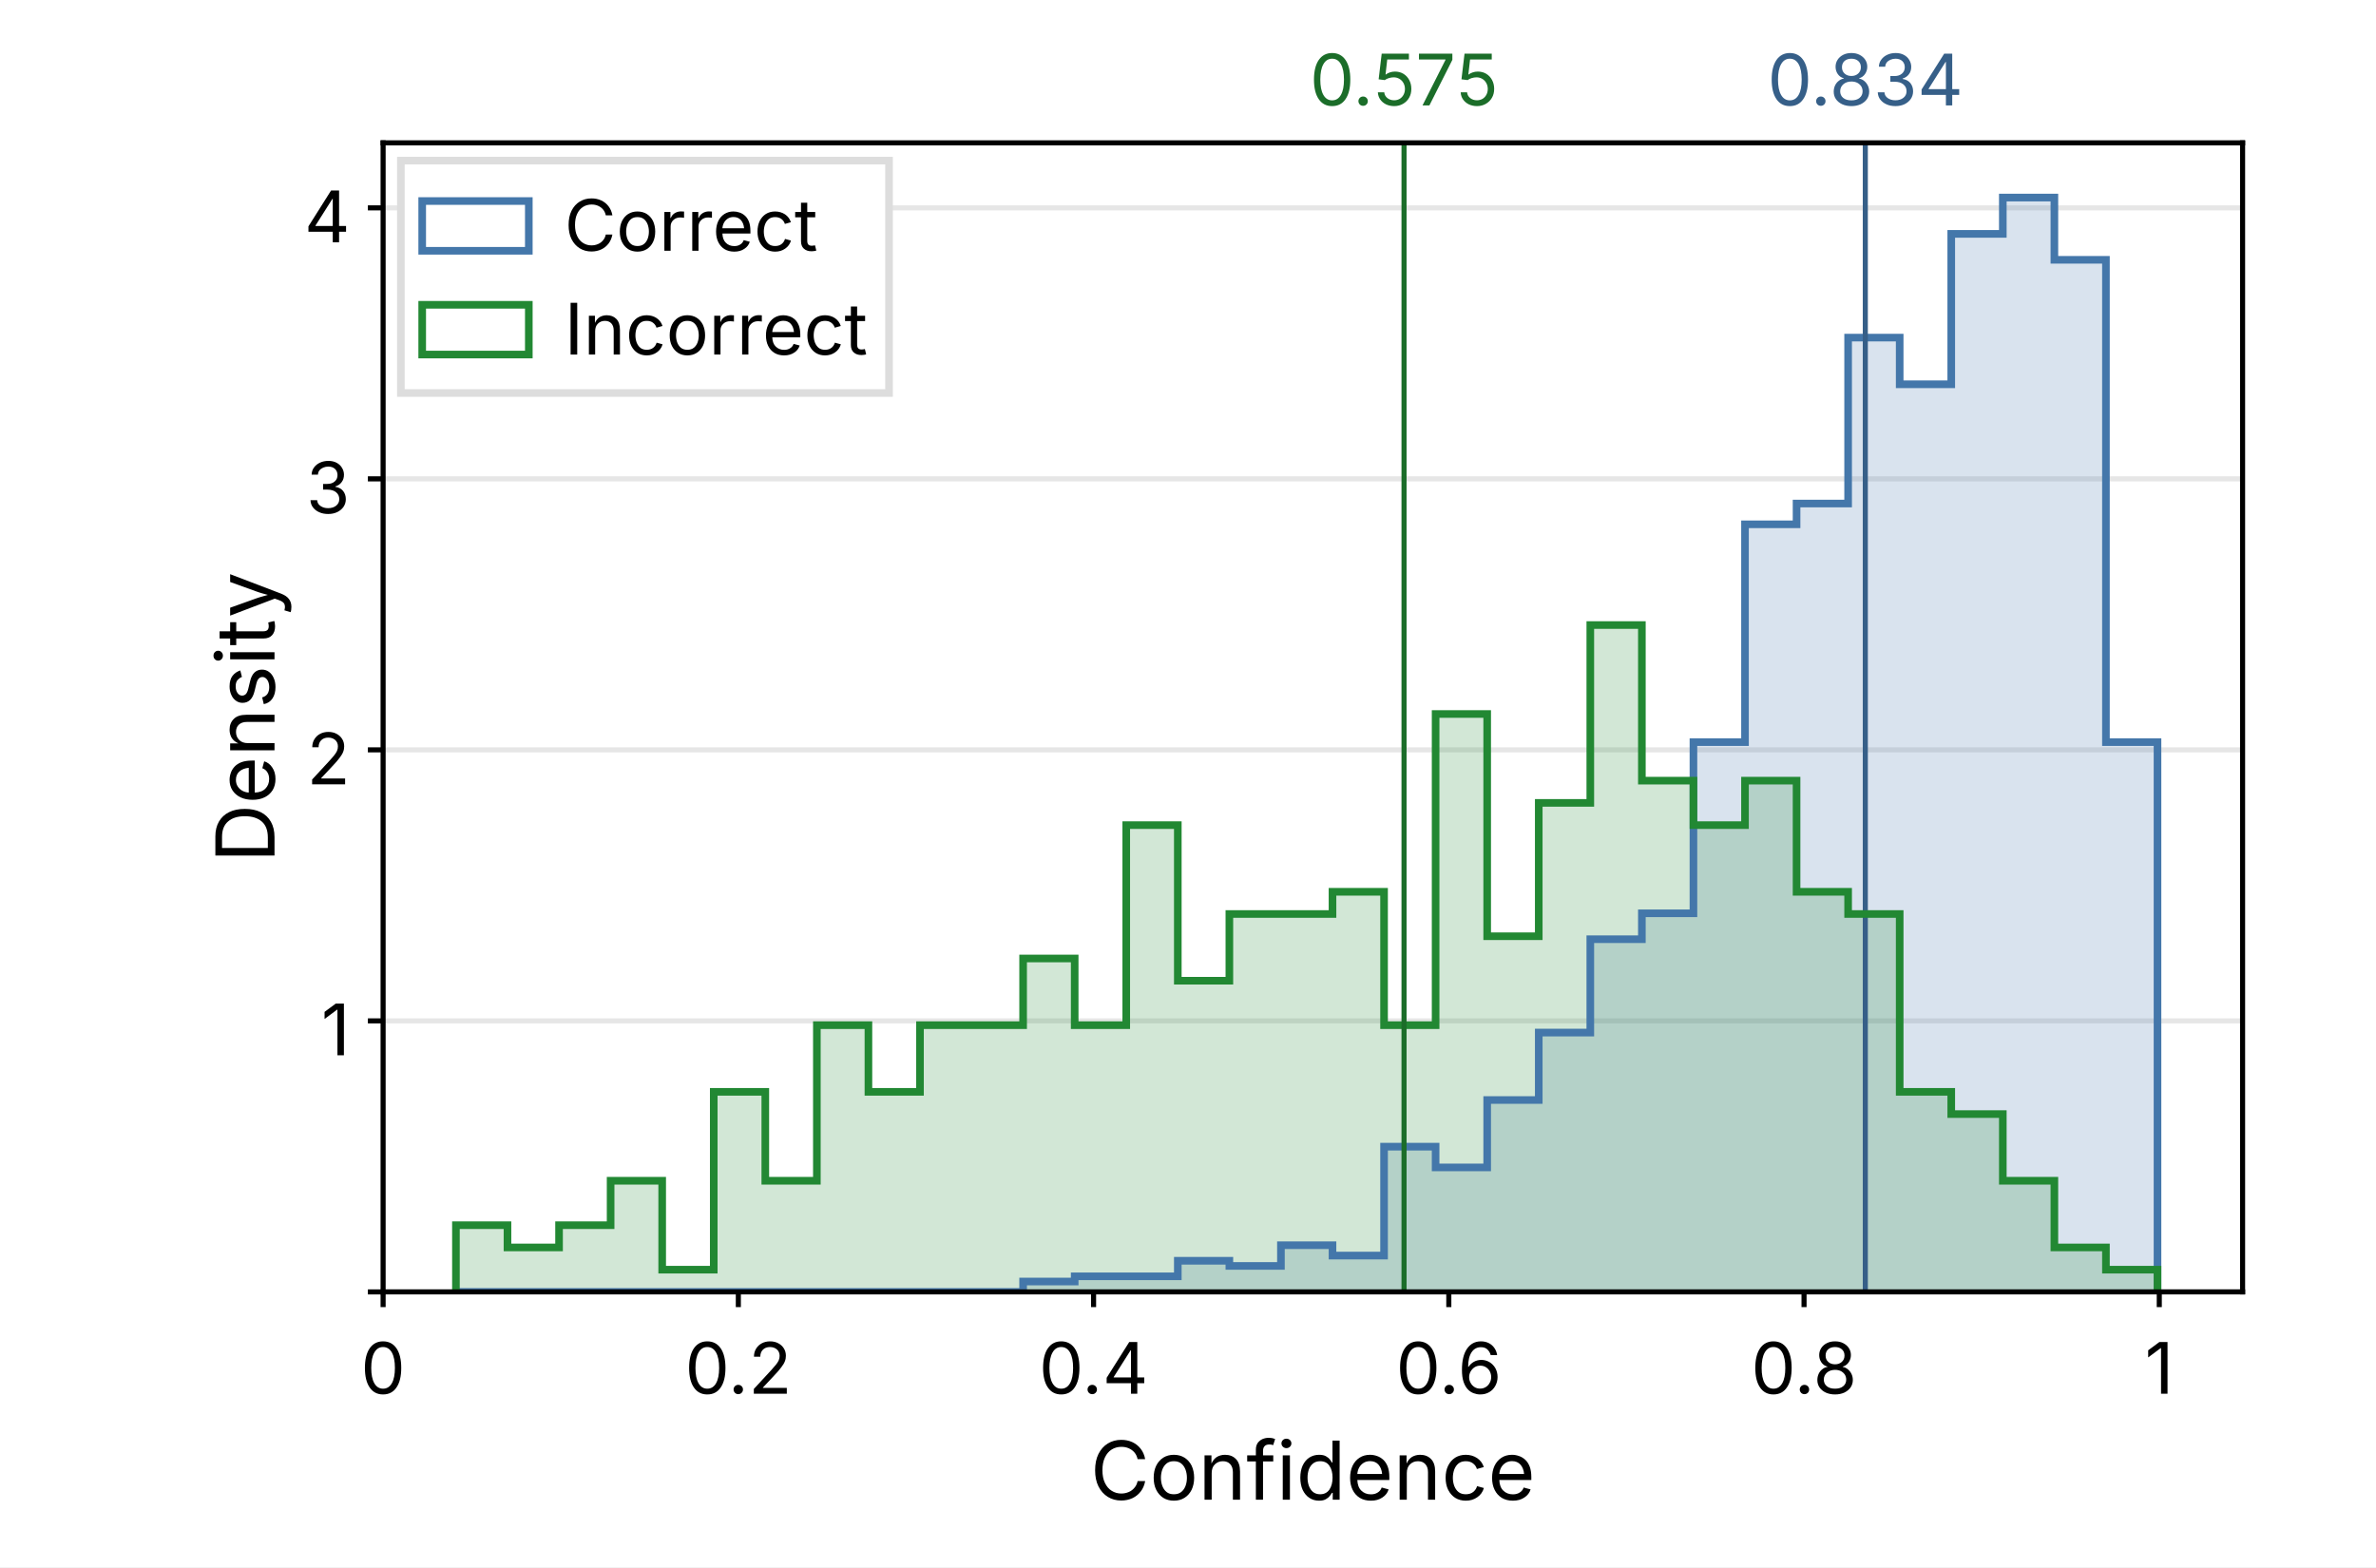
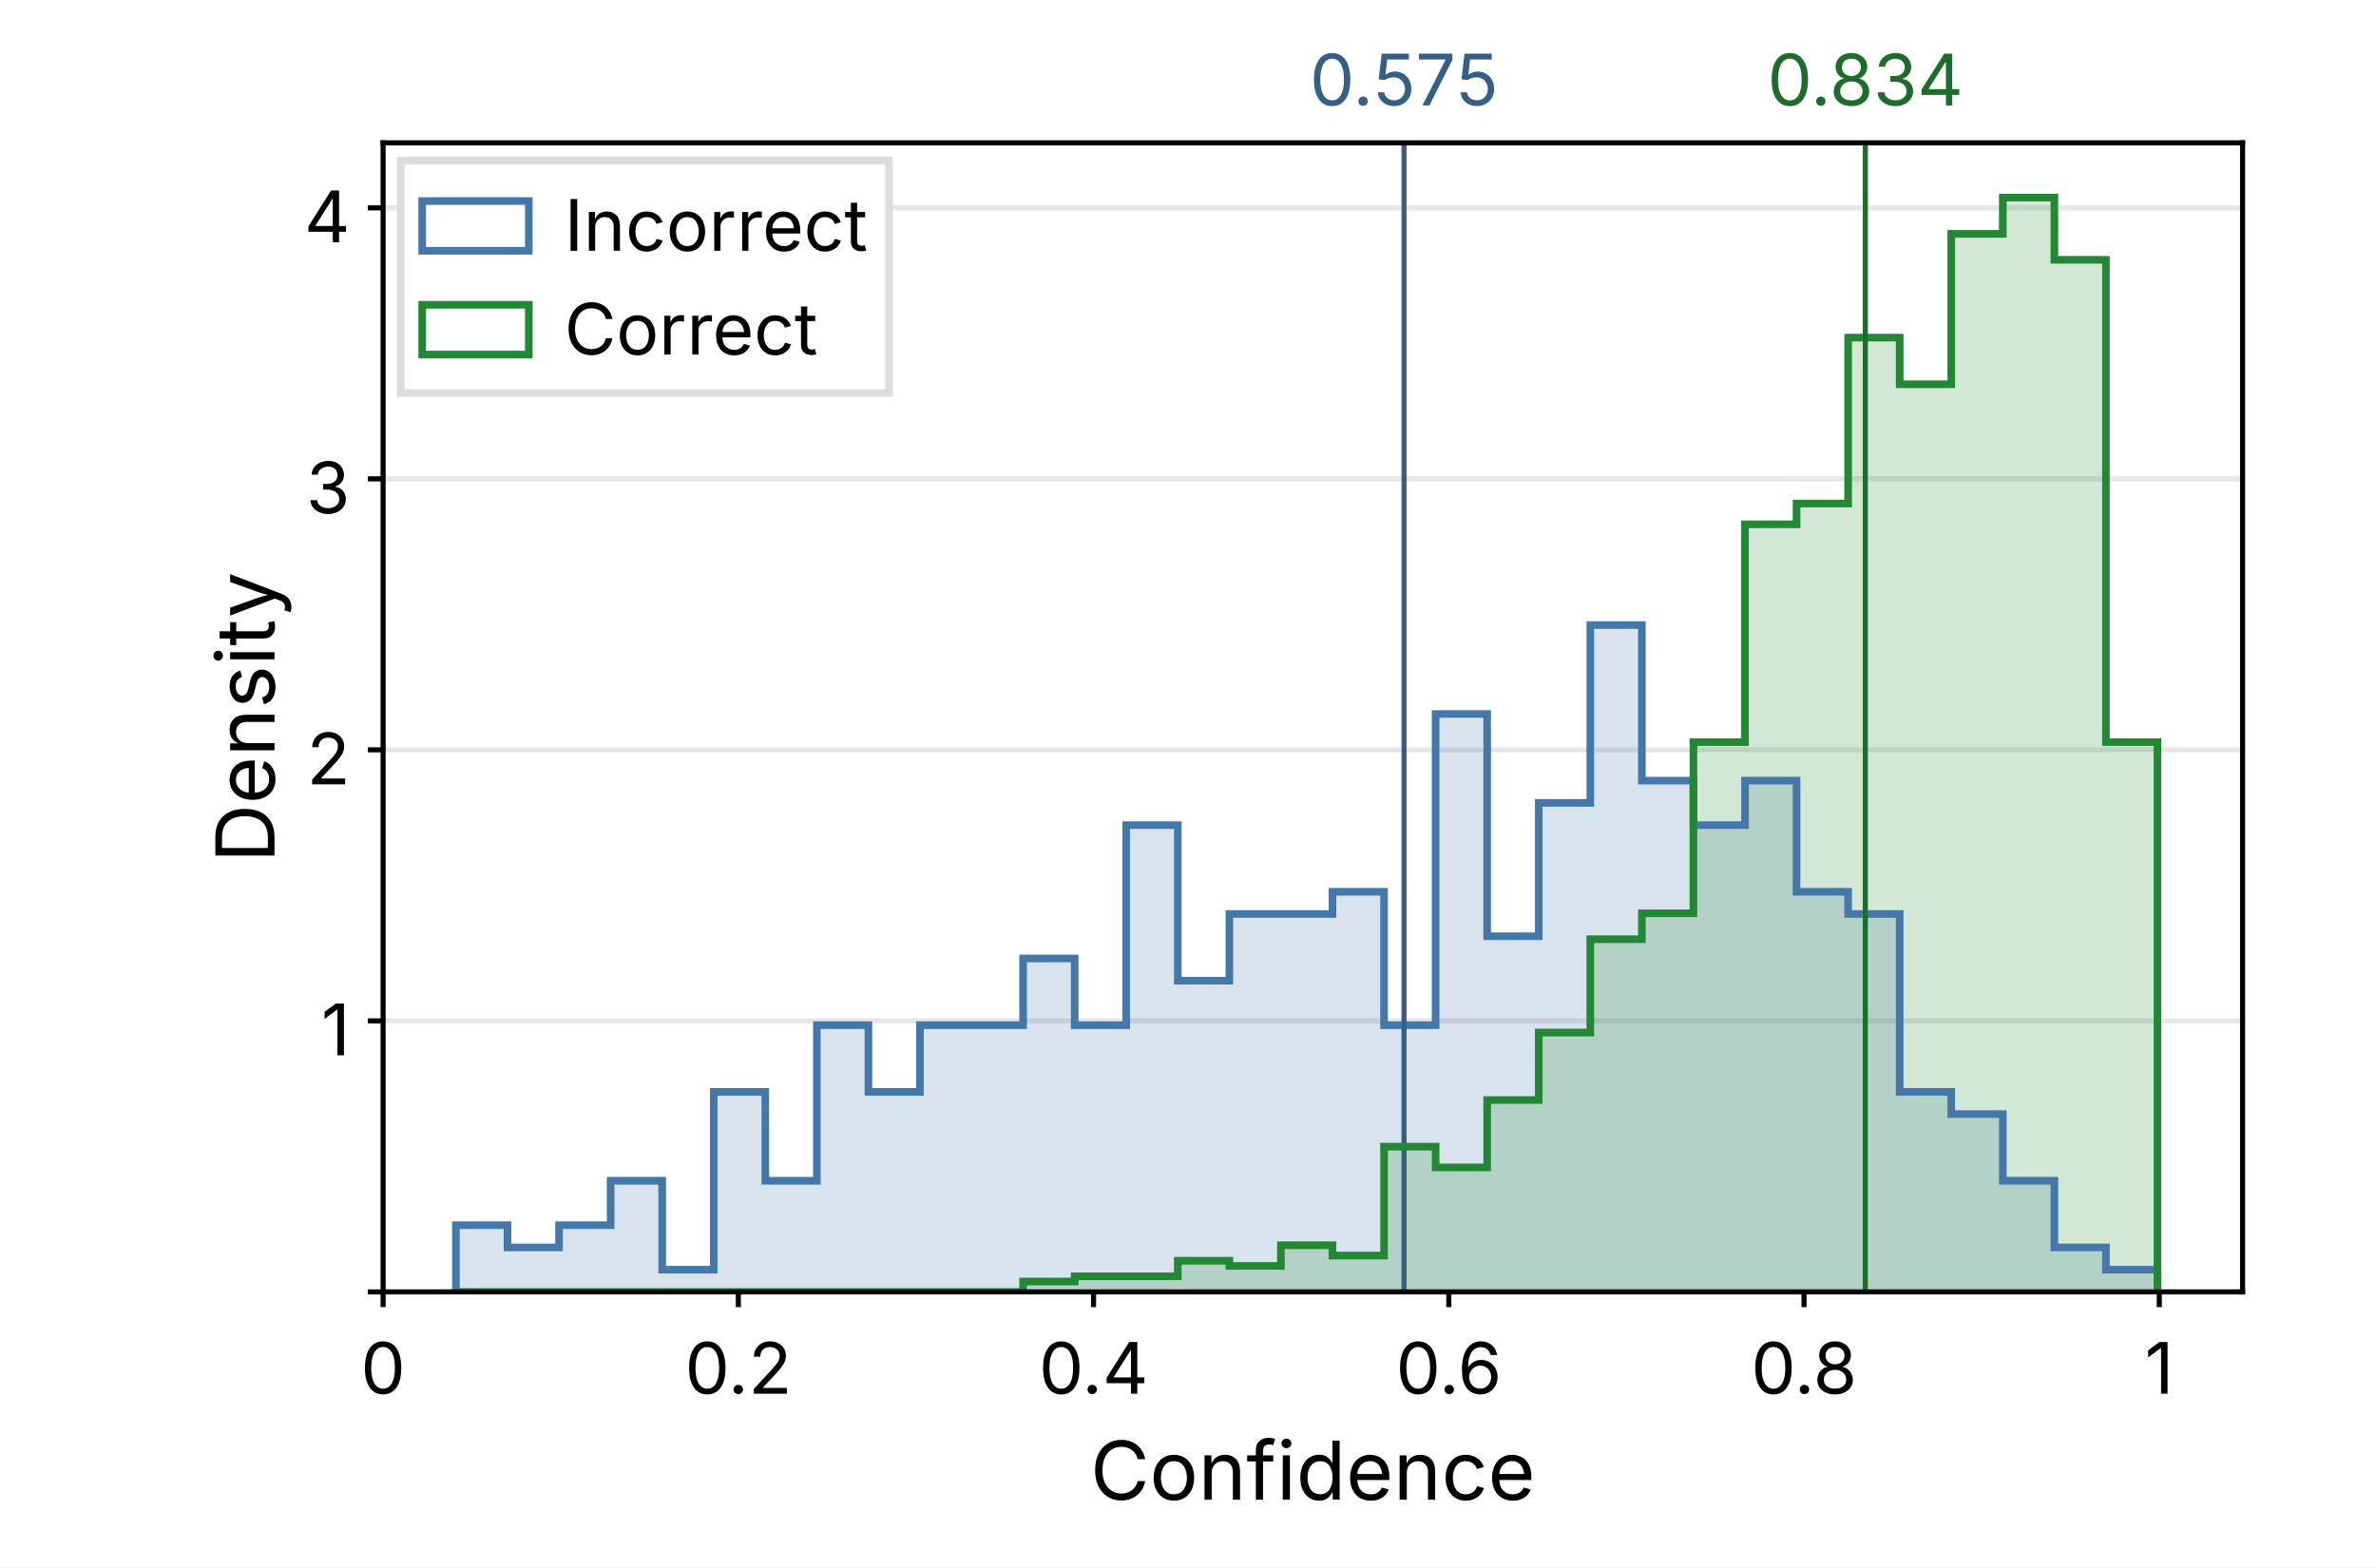
<svg xmlns="http://www.w3.org/2000/svg" xmlns:xlink="http://www.w3.org/1999/xlink" version="1.1" width="234" height="154.364" viewBox="0 0 234 154.364">
  <defs>
    <path id="font_1_19" d="M.315-.01C.234-.01 .171 .023 .127 .088 .082 .153 .06 .245 .06 .363 .06 .481 .082 .573 .127 .639 .172 .704 .235 .737 .315 .737 .396 .737 .459 .704 .504 .639 .549 .573 .571 .481 .571 .363 .571 .245 .549 .153 .504 .088 .46 .023 .397-.01 .315-.01M.315 .071C.369 .071 .41 .097 .439 .148 .468 .199 .482 .271 .482 .363 .482 .456 .468 .528 .439 .58 .41 .631 .369 .657 .315 .657 .262 .657 .221 .631 .192 .579 .163 .528 .149 .456 .149 .363 .149 .271 .163 .199 .192 .148 .221 .097 .262 .071 .315 .071Z" />
    <path id="font_1_28" d="M.144-.006C.126-.006 .11 0 .097 .013 .085 .026 .078 .041 .078 .06 .078 .078 .085 .093 .097 .106 .11 .119 .126 .125 .144 .125 .162 .125 .178 .119 .191 .106 .204 .093 .21 .078 .21 .06 .21 .041 .204 .026 .191 .013 .178 0 .162-.006 .144-.006Z" />
    <path id="font_1_21" d="M.075 0V.067L.317 .329C.344 .358 .366 .384 .384 .406 .402 .428 .416 .449 .425 .469 .434 .49 .438 .511 .438 .533 .438 .571 .425 .601 .399 .624 .373 .646 .34 .657 .302 .657 .26 .657 .227 .644 .203 .62 .178 .595 .166 .562 .166 .521H.077C.077 .564 .087 .602 .107 .634 .127 .667 .154 .692 .188 .71 .222 .728 .261 .737 .304 .737 .347 .737 .386 .728 .419 .71 .453 .692 .479 .668 .498 .637 .517 .607 .526 .572 .526 .534 .526 .508 .522 .482 .512 .457 .503 .432 .486 .404 .462 .373 .439 .341 .405 .302 .362 .257L.203 .087V.082H.539V0H.075Z" />
    <path id="font_1_23" d="M.059 .148V.224L.377 .728H.49V.229H.588V.148H.49V0H.401V.148H.059M.401 .229V.611H.396L.158 .235V.229H.401Z" />
    <path id="font_1_25" d="M.315-.01C.285-.01 .255-.004 .225 .007 .194 .018 .167 .036 .142 .062 .117 .089 .097 .124 .082 .168 .067 .213 .06 .269 .06 .336 .06 .464 .083 .563 .131 .633 .179 .702 .244 .737 .327 .737 .367 .737 .404 .729 .436 .713 .468 .697 .495 .674 .515 .645 .536 .616 .549 .583 .555 .544H.464C.456 .576 .44 .602 .417 .624 .395 .645 .364 .655 .327 .655 .271 .655 .227 .631 .195 .583 .163 .534 .147 .466 .147 .379H.153C.173 .409 .198 .433 .229 .45 .26 .467 .295 .476 .333 .476 .374 .476 .412 .465 .447 .445 .481 .424 .509 .396 .53 .36 .55 .323 .561 .282 .561 .235 .561 .19 .55 .149 .53 .112 .51 .075 .482 .045 .445 .023 .408 .001 .365-.01 .315-.01M.315 .072C.345 .072 .371 .079 .395 .094 .418 .108 .437 .128 .45 .153 .464 .177 .471 .205 .471 .235 .471 .264 .464 .291 .451 .316 .438 .34 .42 .359 .396 .374 .373 .388 .347 .395 .318 .395 .289 .395 .262 .388 .238 .373 .215 .358 .196 .338 .182 .313 .168 .289 .161 .262 .161 .234 .161 .205 .167 .179 .181 .154 .194 .129 .212 .11 .236 .094 .259 .079 .286 .072 .315 .072Z" />
    <path id="font_1_27" d="M.309-.01C.26-.01 .217-.001 .179 .016 .141 .034 .112 .058 .091 .088 .07 .119 .06 .154 .06 .193 .06 .224 .066 .252 .078 .279 .09 .305 .107 .327 .129 .344 .15 .362 .175 .373 .202 .378V.382C.166 .391 .138 .411 .117 .441 .096 .471 .086 .506 .086 .544 .086 .581 .096 .614 .115 .643 .134 .672 .16 .695 .194 .712 .227 .729 .266 .737 .309 .737 .352 .737 .39 .729 .423 .712 .457 .695 .483 .672 .503 .643 .522 .614 .532 .581 .532 .544 .532 .506 .521 .471 .5 .441 .479 .411 .451 .391 .417 .382V.378C.443 .373 .467 .362 .489 .344 .51 .327 .527 .305 .54 .279 .553 .252 .559 .224 .559 .193 .559 .154 .548 .119 .527 .088 .506 .058 .476 .034 .439 .016 .401-.001 .358-.01 .309-.01M.309 .071C.357 .071 .396 .082 .424 .106 .452 .129 .466 .16 .466 .198 .466 .225 .459 .249 .446 .27 .432 .29 .413 .307 .39 .319 .366 .33 .339 .336 .309 .336 .263 .336 .225 .323 .196 .298 .166 .272 .151 .239 .151 .198 .151 .16 .165 .129 .193 .106 .221 .082 .26 .071 .309 .071M.309 .414C.347 .414 .379 .425 .404 .448 .429 .471 .442 .5 .442 .537 .442 .574 .43 .603 .405 .625 .381 .646 .349 .657 .309 .657 .269 .657 .236 .646 .212 .625 .188 .603 .176 .574 .176 .537 .176 .5 .188 .471 .213 .448 .238 .425 .27 .414 .309 .414Z" />
    <path id="font_1_20" d="M.319 .728V0H.228V.642H.223L.047 .511V.611L.205 .728H.319Z" />
    <path id="font_1_4" d="M.382-.01C.32-.01 .265 .005 .216 .035 .167 .066 .129 .108 .101 .164 .073 .22 .06 .286 .06 .363 .06 .44 .073 .507 .101 .563 .129 .619 .167 .662 .216 .692 .265 .722 .32 .737 .382 .737 .431 .737 .477 .728 .518 .709 .559 .69 .594 .662 .621 .627 .649 .591 .667 .549 .676 .499H.583C.576 .532 .563 .56 .543 .583 .524 .605 .5 .622 .472 .634 .444 .646 .414 .651 .382 .651 .339 .651 .299 .64 .264 .618 .229 .596 .201 .564 .181 .521 .16 .478 .15 .425 .15 .363 .15 .301 .16 .249 .181 .206 .202 .163 .229 .131 .265 .109 .3 .087 .339 .076 .382 .076 .414 .076 .444 .082 .472 .094 .5 .105 .524 .123 .543 .146 .563 .168 .576 .196 .583 .229H.676C.667 .18 .649 .137 .622 .102 .594 .066 .56 .038 .519 .019 .478-0 .432-.01 .382-.01Z" />
    <path id="font_1_14" d="M.299-.012C.25-.012 .206 0 .169 .023 .132 .047 .103 .08 .082 .122 .061 .164 .051 .214 .051 .27 .051 .326 .061 .376 .082 .419 .103 .461 .132 .494 .169 .518 .206 .541 .25 .553 .299 .553 .349 .553 .393 .541 .43 .518 .468 .494 .497 .461 .518 .419 .538 .376 .549 .326 .549 .27 .549 .214 .538 .164 .518 .122 .497 .08 .468 .047 .43 .023 .393 0 .349-.012 .299-.012M.299 .067C.336 .067 .366 .076 .39 .095 .414 .114 .431 .139 .443 .17 .454 .2 .46 .234 .46 .27 .46 .306 .454 .339 .443 .37 .431 .401 .414 .427 .39 .446 .366 .465 .336 .474 .299 .474 .263 .474 .233 .465 .209 .446 .186 .427 .169 .402 .157 .371 .146 .34 .14 .306 .14 .27 .14 .234 .146 .2 .157 .17 .169 .139 .186 .114 .209 .095 .233 .076 .263 .067 .299 .067Z" />
    <path id="font_1_13" d="M.165 .327V0H.077V.546H.162L.162 .445C.18 .484 .203 .511 .231 .528 .26 .544 .292 .553 .329 .553 .384 .553 .429 .536 .463 .501 .497 .467 .514 .416 .514 .347V0H.426V.339C.426 .381 .415 .414 .393 .438 .371 .462 .341 .474 .303 .474 .263 .474 .231 .461 .204 .435 .178 .41 .165 .374 .165 .327Z" />
    <path id="font_1_10" d="M.331 .546V.471H.205V0H.117V.471H.01V.546H.117V.619C.117 .65 .125 .677 .139 .698 .154 .719 .174 .735 .197 .746 .221 .756 .246 .762 .272 .762 .293 .762 .311 .76 .324 .757 .338 .753 .348 .75 .354 .747L.33 .672C.326 .674 .32 .675 .312 .677 .305 .679 .295 .68 .283 .68 .256 .68 .236 .673 .224 .659 .211 .646 .205 .625 .205 .599V.546H.331Z" />
    <path id="font_1_11" d="M.077 0V.546H.165V0H.077M.122 .635C.105 .635 .091 .641 .079 .652 .067 .664 .061 .677 .061 .693 .061 .71 .067 .723 .079 .735 .091 .746 .105 .751 .122 .751 .139 .751 .153 .746 .165 .735 .177 .723 .183 .71 .183 .693 .183 .677 .177 .664 .165 .652 .153 .641 .139 .635 .122 .635Z" />
    <path id="font_1_8" d="M.282-.012C.236-.012 .196-0 .162 .023 .127 .046 .1 .079 .08 .121 .061 .163 .051 .214 .051 .271 .051 .329 .061 .379 .08 .421 .1 .463 .127 .496 .162 .519 .197 .541 .237 .553 .282 .553 .318 .553 .346 .547 .367 .535 .388 .523 .404 .51 .415 .495 .426 .481 .435 .468 .44 .458H.447V.728H.535V0H.45V.084H.44C.435 .074 .426 .062 .414 .047 .403 .031 .386 .018 .365 .006 .344-.006 .317-.012 .282-.012M.295 .067C.344 .067 .382 .086 .409 .124 .435 .162 .448 .212 .448 .272 .448 .333 .435 .381 .409 .418 .384 .456 .345 .474 .295 .474 .26 .474 .232 .465 .209 .447 .186 .429 .169 .405 .157 .375 .146 .344 .14 .31 .14 .272 .14 .234 .146 .2 .157 .169 .169 .138 .186 .113 .209 .094 .233 .076 .261 .067 .295 .067Z" />
    <path id="font_1_9" d="M.307-.012C.254-.012 .208 0 .17 .023 .132 .047 .102 .08 .082 .122 .061 .164 .051 .213 .051 .269 .051 .325 .061 .374 .081 .417 .101 .459 .13 .493 .167 .517 .204 .541 .247 .553 .296 .553 .325 .553 .354 .548 .382 .538 .41 .529 .436 .513 .459 .492 .482 .471 .5 .443 .514 .408 .527 .373 .534 .33 .534 .28V.243H.14C.142 .186 .158 .142 .189 .112 .219 .082 .259 .066 .307 .066 .339 .066 .367 .073 .39 .088 .414 .102 .43 .123 .44 .15L.525 .127C.513 .086 .487 .052 .448 .027 .41 .001 .363-.012 .307-.012M.14 .317H.445C.441 .364 .426 .402 .401 .431 .376 .46 .341 .475 .296 .475 .265 .475 .238 .467 .216 .453 .193 .438 .175 .419 .162 .395 .149 .371 .142 .345 .14 .317Z" />
    <path id="font_1_7" d="M.299-.012C.25-.012 .206 0 .169 .023 .132 .047 .103 .08 .082 .122 .061 .164 .051 .214 .051 .27 .051 .326 .061 .376 .082 .419 .103 .461 .132 .494 .169 .518 .206 .541 .25 .553 .299 .553 .352 .553 .398 .539 .438 .513 .478 .486 .506 .449 .521 .402L.436 .378C.428 .406 .412 .429 .388 .447 .365 .465 .335 .474 .299 .474 .263 .474 .233 .465 .209 .446 .186 .427 .169 .402 .157 .371 .146 .34 .14 .306 .14 .27 .14 .234 .146 .2 .157 .17 .169 .139 .186 .114 .209 .095 .233 .076 .263 .067 .299 .067 .336 .067 .366 .076 .39 .095 .414 .114 .43 .138 .438 .167L.522 .144C.508 .095 .48 .057 .44 .03 .4 .002 .353-.012 .299-.012Z" />
    <clipPath id="clip_2">
      <path transform="matrix(1,0,0,-1,0,154.3638)" d="M37.73 27.12H220.86V140.294H37.73Z" />
    </clipPath>
    <clipPath id="clip_3">
      <path transform="matrix(1,0,0,-1,0,154.3638)" d="M37.73 27.12H220.86V140.294H37.73Z" />
    </clipPath>
    <clipPath id="clip_4">
      <path transform="matrix(1,0,0,-1,0,154.3638)" d="M37.73 27.12H220.86V140.294H37.73Z" />
    </clipPath>
    <clipPath id="clip_5">
      <path transform="matrix(1,0,0,-1,0,154.3638)" d="M37.73 27.12H220.86V140.294H37.73Z" />
    </clipPath>
    <path id="font_1_22" d="M.31-.01C.263-.01 .22-.002 .184 .015 .147 .031 .118 .054 .096 .083 .074 .111 .063 .145 .061 .184H.155C.157 .149 .173 .122 .203 .102 .232 .082 .267 .072 .309 .072 .354 .072 .392 .083 .422 .107 .451 .13 .466 .161 .466 .199 .466 .238 .452 .27 .422 .295 .393 .32 .351 .333 .297 .333H.238V.413H.297C.34 .413 .375 .424 .401 .447 .428 .47 .441 .5 .441 .537 .441 .573 .429 .602 .406 .624 .382 .646 .351 .657 .311 .657 .286 .657 .263 .652 .241 .643 .22 .634 .202 .622 .188 .605 .174 .588 .167 .568 .166 .544H.077C.078 .583 .089 .616 .111 .645 .132 .674 .161 .697 .196 .713 .231 .729 .27 .737 .313 .737 .358 .737 .397 .728 .43 .71 .463 .692 .488 .668 .505 .638 .523 .609 .532 .576 .532 .542 .532 .501 .521 .466 .499 .438 .478 .409 .448 .389 .411 .378V.372C.458 .365 .494 .345 .52 .314 .545 .282 .558 .244 .558 .198 .558 .158 .547 .123 .526 .091 .504 .06 .475 .035 .438 .017 .4-.001 .358-.01 .31-.01Z" />
    <clipPath id="clip_6">
      <path transform="matrix(1,0,0,-1,0,154.3638)" d="M37.73 27.12H220.86V140.294H37.73Z" />
    </clipPath>
    <path id="font_1_5" d="M.315 0H.088V.728H.324C.395 .728 .456 .713 .506 .684 .556 .655 .595 .614 .622 .559 .649 .505 .662 .44 .662 .365 .662 .289 .649 .224 .622 .17 .595 .115 .555 .073 .503 .044 .452 .015 .389 0 .315 0M.181 .082H.309C.398 .082 .464 .107 .507 .157 .551 .208 .572 .277 .572 .365 .572 .453 .551 .521 .508 .571 .466 .621 .402 .646 .318 .646H.181V.082Z" />
    <path id="font_1_16" d="M.263-.012C.207-.012 .16 0 .123 .025 .086 .049 .062 .085 .053 .132L.136 .152C.144 .122 .159 .1 .18 .086 .202 .072 .229 .065 .262 .065 .3 .065 .33 .074 .353 .09 .375 .106 .387 .125 .387 .148 .387 .185 .36 .21 .307 .223L.216 .245C.118 .268 .069 .317 .069 .394 .069 .425 .078 .452 .096 .476 .113 .5 .137 .519 .168 .532 .198 .546 .233 .553 .271 .553 .328 .553 .372 .54 .403 .516 .434 .491 .455 .46 .468 .421L.388 .401C.381 .42 .368 .438 .351 .454 .333 .47 .307 .478 .272 .478 .239 .478 .212 .471 .191 .456 .169 .441 .158 .422 .158 .399 .158 .379 .166 .363 .18 .35 .195 .338 .218 .328 .25 .321L.333 .301C.382 .29 .419 .271 .442 .247 .466 .222 .478 .191 .478 .154 .478 .122 .469 .094 .451 .069 .433 .044 .408 .024 .375 .01 .343-.005 .305-.012 .263-.012Z" />
    <path id="font_1_17" d="M.292 .546V.471H.18V.142C.18 .117 .185 .099 .195 .088 .205 .077 .221 .071 .244 .071 .25 .071 .257 .072 .265 .073 .274 .075 .282 .076 .289 .077L.307 .003C.298-0 .288-.003 .276-.004 .265-.006 .253-.007 .242-.007 .194-.007 .158 .006 .131 .031 .105 .055 .092 .09 .092 .135V.471H.01V.546H.092V.676H.18V.546H.292Z" />
    <path id="font_1_18" d="M.068-.198 .091-.122 .1-.124C.127-.131 .15-.13 .17-.121 .189-.112 .206-.087 .219-.048L.235-.003 .026 .546H.123L.239 .222C.247 .198 .255 .175 .261 .151 .268 .128 .275 .105 .281 .082 .287 .105 .293 .128 .3 .151 .307 .175 .314 .198 .323 .222L.44 .546H.536L.296-.082C.279-.125 .258-.157 .231-.177 .204-.198 .172-.208 .133-.208 .117-.208 .104-.207 .092-.205 .081-.202 .073-.2 .068-.198Z" />
    <clipPath id="clip_7">
      <path transform="matrix(1,0,0,-1,0,154.3638)" d="M37.73 27.12H220.86V140.294H37.73Z" />
    </clipPath>
    <clipPath id="clip_8">
      <path transform="matrix(1,0,0,-1,0,154.3638)" d="M37.73 27.12H220.86V140.294H37.73Z" />
    </clipPath>
    <clipPath id="clip_9">
      <path transform="matrix(1,0,0,-1,0,154.3638)" d="M37.73 27.12H220.86V140.294H37.73Z" />
    </clipPath>
    <clipPath id="clip_10">
      <path transform="matrix(1,0,0,-1,0,154.3638)" d="M37.73 27.12H220.86V140.294H37.73Z" />
    </clipPath>
    <clipPath id="clip_11">
      <path transform="matrix(1,0,0,-1,0,154.3638)" d="M37.73 27.12H220.86V140.294H37.73Z" />
    </clipPath>
    <clipPath id="clip_12">
      <path transform="matrix(1,0,0,-1,0,154.3638)" d="M37.73 27.12H220.86V140.294H37.73Z" />
    </clipPath>
    <path id="font_1_24" d="M.306-.01C.263-.01 .225-.001 .191 .015 .157 .032 .13 .055 .11 .084 .09 .113 .079 .146 .077 .184H.167C.17 .151 .185 .124 .211 .103 .238 .082 .269 .072 .306 .072 .335 .072 .361 .079 .384 .092 .407 .106 .425 .125 .438 .149 .451 .173 .458 .2 .458 .231 .458 .262 .451 .29 .437 .315 .423 .34 .405 .359 .381 .373 .358 .387 .33 .395 .3 .395 .277 .395 .255 .391 .231 .384 .208 .377 .19 .368 .175 .356L.088 .367 .131 .728H.514V.646H.209L.185 .434H.188C.203 .446 .222 .456 .245 .464 .268 .472 .292 .476 .317 .476 .361 .476 .401 .466 .436 .445 .471 .424 .498 .395 .518 .358 .538 .321 .548 .279 .548 .232 .548 .186 .538 .144 .517 .108 .496 .071 .467 .043 .431 .022 .394 .001 .353-.01 .306-.01Z" />
    <path id="font_1_26" d="M.098 0 .421 .64V.646H.048V.728H.518V.641L.195 0H.098Z" />
+     <path id="font_1_6" d="M.181 .728V0H.088V.728H.181Z" />
    <path id="font_1_15" d="M.077 0V.546H.162V.462H.168C.178 .49 .196 .512 .222 .529 .248 .545 .277 .554 .31 .554 .316 .554 .324 .554 .333 .553 .342 .553 .349 .553 .354 .552V.464C.351 .465 .345 .465 .334 .467 .324 .468 .313 .469 .301 .469 .262 .469 .229 .457 .204 .433 .178 .409 .165 .379 .165 .342V0H.077Z" />
-     <path id="font_1_6" d="M.181 .728V0H.088V.728H.181Z" />
  </defs>
  <path transform="matrix(1,0,0,-1,0,154.3638)" d="M0 0H234V154.364H0Z" fill="#ffffff" />
  <path transform="matrix(1,0,0,-1,0,154.3638)" d="M37.73 27.12H220.86V140.294H37.73Z" fill="#ffffff" />
  <path transform="matrix(1,0,0,-1,0,154.3638)" d="M37.73 27.12V25.62" fill="#ffffff" />
  <path transform="matrix(1,0,0,-1,0,154.3638)" stroke-width=".5" stroke-linecap="butt" stroke-linejoin="round" fill="none" stroke="#000000" d="M37.73 27.12V25.62" />
  <use data-text="0" xlink:href="#font_1_19" transform="matrix(7,0,0,-7,35.51906,137.2753)" />
  <path transform="matrix(1,0,0,-1,0,154.3638)" d="M72.715 27.12V25.62" fill="#ffffff" />
  <path transform="matrix(1,0,0,-1,0,154.3638)" stroke-width=".5" stroke-linecap="butt" stroke-linejoin="round" fill="none" stroke="#000000" d="M72.715 27.12V25.62" />
  <use data-text="0" xlink:href="#font_1_19" transform="matrix(7,0,0,-7,67.44957,137.2753)" />
  <use data-text="." xlink:href="#font_1_28" transform="matrix(7,0,0,-7,71.70056,137.2753)" />
  <use data-text="2" xlink:href="#font_1_21" transform="matrix(7,0,0,-7,73.71558,137.2753)" />
  <path transform="matrix(1,0,0,-1,0,154.3638)" d="M107.7 27.12V25.62" fill="#ffffff" />
  <path transform="matrix(1,0,0,-1,0,154.3638)" stroke-width=".5" stroke-linecap="butt" stroke-linejoin="round" fill="none" stroke="#000000" d="M107.7 27.12V25.62" />
  <use data-text="0" xlink:href="#font_1_19" transform="matrix(7,0,0,-7,102.3098,137.2753)" />
  <use data-text="." xlink:href="#font_1_28" transform="matrix(7,0,0,-7,106.5607,137.2753)" />
  <use data-text="4" xlink:href="#font_1_23" transform="matrix(7,0,0,-7,108.5758,137.2753)" />
  <path transform="matrix(1,0,0,-1,0,154.3638)" d="M142.686 27.12V25.62" fill="#ffffff" />
  <path transform="matrix(1,0,0,-1,0,154.3638)" stroke-width=".5" stroke-linecap="butt" stroke-linejoin="round" fill="none" stroke="#000000" d="M142.686 27.12V25.62" />
  <use data-text="0" xlink:href="#font_1_19" transform="matrix(7,0,0,-7,137.4668,137.2753)" />
  <use data-text="." xlink:href="#font_1_28" transform="matrix(7,0,0,-7,141.7178,137.2753)" />
  <use data-text="6" xlink:href="#font_1_25" transform="matrix(7,0,0,-7,143.561,137.2753)" />
  <path transform="matrix(1,0,0,-1,0,154.3638)" d="M177.671 27.12V25.62" fill="#ffffff" />
  <path transform="matrix(1,0,0,-1,0,154.3638)" stroke-width=".5" stroke-linecap="butt" stroke-linejoin="round" fill="none" stroke="#000000" d="M177.671 27.12V25.62" />
  <use data-text="0" xlink:href="#font_1_19" transform="matrix(7,0,0,-7,172.452,137.2753)" />
  <use data-text="." xlink:href="#font_1_28" transform="matrix(7,0,0,-7,176.703,137.2753)" />
  <use data-text="8" xlink:href="#font_1_27" transform="matrix(7,0,0,-7,178.5618,137.2753)" />
  <path transform="matrix(1,0,0,-1,0,154.3638)" d="M212.656 27.12V25.62" fill="#ffffff" />
  <path transform="matrix(1,0,0,-1,0,154.3638)" stroke-width=".5" stroke-linecap="butt" stroke-linejoin="round" fill="none" stroke="#000000" d="M212.656 27.12V25.62" />
  <use data-text="1" xlink:href="#font_1_20" transform="matrix(7,0,0,-7,211.2341,137.2753)" />
  <use data-text="C" xlink:href="#font_1_4" transform="matrix(8,0,0,-8,107.3731,147.7138)" />
  <use data-text="o" xlink:href="#font_1_14" transform="matrix(8,0,0,-8,113.2131,147.7138)" />
  <use data-text="n" xlink:href="#font_1_13" transform="matrix(8,0,0,-8,118.0131,147.7138)" />
  <use data-text="f" xlink:href="#font_1_10" transform="matrix(8,0,0,-8,122.7489,147.7138)" />
  <use data-text="i" xlink:href="#font_1_11" transform="matrix(8,0,0,-8,125.7168,147.7138)" />
  <use data-text="d" xlink:href="#font_1_8" transform="matrix(8,0,0,-8,127.6527,147.7138)" />
  <use data-text="e" xlink:href="#font_1_9" transform="matrix(8,0,0,-8,132.5566,147.7138)" />
  <use data-text="n" xlink:href="#font_1_13" transform="matrix(8,0,0,-8,137.2284,147.7138)" />
  <use data-text="c" xlink:href="#font_1_7" transform="matrix(8,0,0,-8,141.9642,147.7138)" />
  <use data-text="e" xlink:href="#font_1_9" transform="matrix(8,0,0,-8,146.54,147.7138)" />
  <g clip-path="url(#clip_2)">
    <path transform="matrix(1,0,0,-1,0,154.3638)" stroke-width=".5" stroke-linecap="square" stroke-linejoin="round" fill="none" stroke="#000000" stroke-opacity=".1" d="M37.73 27.12H220.86" />
  </g>
  <path transform="matrix(1,0,0,-1,0,154.3638)" d="M37.73 27.12H36.23" fill="#ffffff" />
  <path transform="matrix(1,0,0,-1,0,154.3638)" stroke-width=".5" stroke-linecap="butt" stroke-linejoin="round" fill="none" stroke="#000000" d="M37.73 27.12H36.23" />
  <g clip-path="url(#clip_3)">
    <path transform="matrix(1,0,0,-1,0,154.3638)" stroke-width=".5" stroke-linecap="square" stroke-linejoin="round" fill="none" stroke="#000000" stroke-opacity=".1" d="M37.73 53.813H220.86" />
  </g>
  <path transform="matrix(1,0,0,-1,0,154.3638)" d="M37.73 53.813H36.23" fill="#ffffff" />
  <path transform="matrix(1,0,0,-1,0,154.3638)" stroke-width=".5" stroke-linecap="butt" stroke-linejoin="round" fill="none" stroke="#000000" d="M37.73 53.813H36.23" />
  <use data-text="1" xlink:href="#font_1_20" transform="matrix(7,0,0,-7,31.63625,103.9415)" />
  <g clip-path="url(#clip_4)">
    <path transform="matrix(1,0,0,-1,0,154.3638)" stroke-width=".5" stroke-linecap="square" stroke-linejoin="round" fill="none" stroke="#000000" stroke-opacity=".1" d="M37.73 80.506H220.86" />
  </g>
  <path transform="matrix(1,0,0,-1,0,154.3638)" d="M37.73 80.506H36.23" fill="#ffffff" />
  <path transform="matrix(1,0,0,-1,0,154.3638)" stroke-width=".5" stroke-linecap="butt" stroke-linejoin="round" fill="none" stroke="#000000" d="M37.73 80.506H36.23" />
  <use data-text="2" xlink:href="#font_1_21" transform="matrix(7,0,0,-7,30.21438,77.24835)" />
  <g clip-path="url(#clip_5)">
    <path transform="matrix(1,0,0,-1,0,154.3638)" stroke-width=".5" stroke-linecap="square" stroke-linejoin="round" fill="none" stroke="#000000" stroke-opacity=".1" d="M37.73 107.199H220.86" />
  </g>
  <path transform="matrix(1,0,0,-1,0,154.3638)" d="M37.73 107.199H36.23" fill="#ffffff" />
  <path transform="matrix(1,0,0,-1,0,154.3638)" stroke-width=".5" stroke-linecap="butt" stroke-linejoin="round" fill="none" stroke="#000000" d="M37.73 107.199H36.23" />
  <use data-text="3" xlink:href="#font_1_22" transform="matrix(7,0,0,-7,30.15188,50.55516)" />
  <g clip-path="url(#clip_6)">
    <path transform="matrix(1,0,0,-1,0,154.3638)" stroke-width=".5" stroke-linecap="square" stroke-linejoin="round" fill="none" stroke="#000000" stroke-opacity=".1" d="M37.73 133.892H220.86" />
  </g>
  <path transform="matrix(1,0,0,-1,0,154.3638)" d="M37.73 133.892H36.23" fill="#ffffff" />
  <path transform="matrix(1,0,0,-1,0,154.3638)" stroke-width=".5" stroke-linecap="butt" stroke-linejoin="round" fill="none" stroke="#000000" d="M37.73 133.892H36.23" />
  <use data-text="4" xlink:href="#font_1_23" transform="matrix(7,0,0,-7,29.96438,23.86199)" />
  <use data-text="D" xlink:href="#font_1_5" transform="matrix(0,-8,-8,-0,27.03469,84.96941)" />
  <use data-text="e" xlink:href="#font_1_9" transform="matrix(0,-8,-8,-0,27.03469,79.18559)" />
  <use data-text="n" xlink:href="#font_1_13" transform="matrix(0,-8,-8,-0,27.03469,74.51378)" />
  <use data-text="s" xlink:href="#font_1_16" transform="matrix(0,-8,-8,-0,27.03469,69.77797)" />
  <use data-text="i" xlink:href="#font_1_11" transform="matrix(0,-8,-8,-0,27.03469,65.55788)" />
  <use data-text="t" xlink:href="#font_1_17" transform="matrix(0,-8,-8,-0,27.03469,63.62187)" />
  <use data-text="y" xlink:href="#font_1_18" transform="matrix(0,-8,-8,-0,27.03469,60.84181)" />
  <g clip-path="url(#clip_7)">
-     <path transform="matrix(1,0,0,-1,0,154.3638)" d="M44.902 27.12V27.12H49.98 55.058 60.136 65.215 70.293 75.371 80.449 85.527 90.605 95.683 100.762V28.141H105.84V28.652H110.918 115.996V30.185H121.074V29.674H126.152V31.717H131.231V30.696H136.309V41.423H141.387V39.38H146.465V46.02H151.543V52.661H156.621V61.856H161.7V64.41H166.778V81.268H171.856V102.723H176.934V104.766H182.012V121.112H187.09V116.515H192.168V131.329H197.247V134.905H202.325V128.775H207.403V81.268H212.481V27.12H207.403 202.325 197.247 192.168 187.09 182.012 176.934 171.856 166.778 161.7 156.621 151.543 146.465 141.387 136.309 131.231 126.152 121.074 115.996 110.918 105.84 100.762 95.683 90.605 85.527 80.449 75.371 70.293 65.215 60.136 55.058 49.98Z" fill="#4477aa" fill-opacity=".2" />
+     <path transform="matrix(1,0,0,-1,0,154.3638)" d="M44.902 27.12V33.688H49.98V31.498H55.058V33.688H60.136V38.066H65.215V29.309H70.293V46.823H75.371V38.066H80.449V53.391H85.527V46.823H90.605V53.391H95.683 100.762V59.959H105.84V53.391H110.918V73.094H115.996V57.77H121.074V64.337H126.152 131.231V66.527H136.309V53.391H141.387V84.041H146.465V62.148H151.543V75.284H156.621V92.798H161.7V77.473H166.778V73.094H171.856V77.473H176.934V66.527H182.012V64.337H187.09V46.823H192.168V44.634H197.247V38.066H202.325V31.498H207.403V29.309H212.481V27.12H207.403 202.325 197.247 192.168 187.09 182.012 176.934 171.856 166.778 161.7 156.621 151.543 146.465 141.387 136.309 131.231 126.152 121.074 115.996 110.918 105.84 100.762 95.683 90.605 85.527 80.449 75.371 70.293 65.215 60.136 55.058 49.98Z" fill="#4477aa" fill-opacity=".2" />
  </g>
  <g clip-path="url(#clip_8)">
-     <path transform="matrix(1,0,0,-1,0,154.3638)" d="M44.902 27.12V33.688H49.98V31.498H55.058V33.688H60.136V38.066H65.215V29.309H70.293V46.823H75.371V38.066H80.449V53.391H85.527V46.823H90.605V53.391H95.683 100.762V59.959H105.84V53.391H110.918V73.094H115.996V57.77H121.074V64.337H126.152 131.231V66.527H136.309V53.391H141.387V84.041H146.465V62.148H151.543V75.284H156.621V92.798H161.7V77.473H166.778V73.094H171.856V77.473H176.934V66.527H182.012V64.337H187.09V46.823H192.168V44.634H197.247V38.066H202.325V31.498H207.403V29.309H212.481V27.12H207.403 202.325 197.247 192.168 187.09 182.012 176.934 171.856 166.778 161.7 156.621 151.543 146.465 141.387 136.309 131.231 126.152 121.074 115.996 110.918 105.84 100.762 95.683 90.605 85.527 80.449 75.371 70.293 65.215 60.136 55.058 49.98Z" fill="#228833" fill-opacity=".2" />
+     <path transform="matrix(1,0,0,-1,0,154.3638)" d="M44.902 27.12V27.12H49.98 55.058 60.136 65.215 70.293 75.371 80.449 85.527 90.605 95.683 100.762V28.141H105.84V28.652H110.918 115.996V30.185H121.074V29.674H126.152V31.717H131.231V30.696H136.309V41.423H141.387V39.38H146.465V46.02H151.543V52.661H156.621V61.856H161.7V64.41H166.778V81.268H171.856V102.723H176.934V104.766H182.012V121.112H187.09V116.515H192.168V131.329H197.247V134.905H202.325V128.775H207.403V81.268H212.481V27.12H207.403 202.325 197.247 192.168 187.09 182.012 176.934 171.856 166.778 161.7 156.621 151.543 146.465 141.387 136.309 131.231 126.152 121.074 115.996 110.918 105.84 100.762 95.683 90.605 85.527 80.449 75.371 70.293 65.215 60.136 55.058 49.98Z" fill="#228833" fill-opacity=".2" />
  </g>
  <g clip-path="url(#clip_9)">
-     <path transform="matrix(1,0,0,-1,0,154.3638)" stroke-width=".75" stroke-linecap="butt" stroke-miterlimit="10" stroke-linejoin="miter" fill="none" stroke="#4477aa" d="M44.902 27.12V27.12H49.98 55.058 60.136 65.215 70.293 75.371 80.449 85.527 90.605 95.683 100.762V28.141H105.84V28.652H110.918 115.996V30.185H121.074V29.674H126.152V31.717H131.231V30.696H136.309V41.423H141.387V39.38H146.465V46.02H151.543V52.661H156.621V61.856H161.7V64.41H166.778V81.268H171.856V102.723H176.934V104.766H182.012V121.112H187.09V116.515H192.168V131.329H197.247V134.905H202.325V128.775H207.403V81.268H212.481V27.12" />
+     <path transform="matrix(1,0,0,-1,0,154.3638)" stroke-width=".75" stroke-linecap="butt" stroke-miterlimit="10" stroke-linejoin="miter" fill="none" stroke="#4477aa" d="M44.902 27.12V33.688H49.98V31.498H55.058V33.688H60.136V38.066H65.215V29.309H70.293V46.823H75.371V38.066H80.449V53.391H85.527V46.823H90.605V53.391H95.683 100.762V59.959H105.84V53.391H110.918V73.094H115.996V57.77H121.074V64.337H126.152 131.231V66.527H136.309V53.391H141.387V84.041H146.465V62.148H151.543V75.284H156.621V92.798H161.7V77.473H166.778V73.094H171.856V77.473H176.934V66.527H182.012V64.337H187.09V46.823H192.168V44.634H197.247V38.066H202.325V31.498H207.403V29.309H212.481V27.12" />
  </g>
  <g clip-path="url(#clip_10)">
-     <path transform="matrix(1,0,0,-1,0,154.3638)" stroke-width=".5" stroke-linecap="square" stroke-linejoin="round" fill="none" stroke="#365f88" d="M183.705 27.12V140.294" />
+     <path transform="matrix(1,0,0,-1,0,154.3638)" stroke-width=".5" stroke-linecap="square" stroke-linejoin="round" fill="none" stroke="#365f88" d="M138.276 27.12V140.294" />
  </g>
  <g clip-path="url(#clip_11)">
-     <path transform="matrix(1,0,0,-1,0,154.3638)" stroke-width=".75" stroke-linecap="butt" stroke-miterlimit="10" stroke-linejoin="miter" fill="none" stroke="#228833" d="M44.902 27.12V33.688H49.98V31.498H55.058V33.688H60.136V38.066H65.215V29.309H70.293V46.823H75.371V38.066H80.449V53.391H85.527V46.823H90.605V53.391H95.683 100.762V59.959H105.84V53.391H110.918V73.094H115.996V57.77H121.074V64.337H126.152 131.231V66.527H136.309V53.391H141.387V84.041H146.465V62.148H151.543V75.284H156.621V92.798H161.7V77.473H166.778V73.094H171.856V77.473H176.934V66.527H182.012V64.337H187.09V46.823H192.168V44.634H197.247V38.066H202.325V31.498H207.403V29.309H212.481V27.12" />
+     <path transform="matrix(1,0,0,-1,0,154.3638)" stroke-width=".75" stroke-linecap="butt" stroke-miterlimit="10" stroke-linejoin="miter" fill="none" stroke="#228833" d="M44.902 27.12V27.12H49.98 55.058 60.136 65.215 70.293 75.371 80.449 85.527 90.605 95.683 100.762V28.141H105.84V28.652H110.918 115.996V30.185H121.074V29.674H126.152V31.717H131.231V30.696H136.309V41.423H141.387V39.38H146.465V46.02H151.543V52.661H156.621V61.856H161.7V64.41H166.778V81.268H171.856V102.723H176.934V104.766H182.012V121.112H187.09V116.515H192.168V131.329H197.247V134.905H202.325V128.775H207.403V81.268H212.481V27.12" />
  </g>
  <g clip-path="url(#clip_12)">
-     <path transform="matrix(1,0,0,-1,0,154.3638)" stroke-width=".5" stroke-linecap="square" stroke-linejoin="round" fill="none" stroke="#1b6d29" d="M138.276 27.12V140.294" />
+     <path transform="matrix(1,0,0,-1,0,154.3638)" stroke-width=".5" stroke-linecap="square" stroke-linejoin="round" fill="none" stroke="#1b6d29" d="M183.705 27.12V140.294" />
  </g>
  <path transform="matrix(1,0,0,-1,0,154.3638)" stroke-width=".5" stroke-linecap="square" stroke-miterlimit="10" stroke-linejoin="miter" fill="none" stroke="#000000" d="M37.73 27.12V140.294" />
  <path transform="matrix(1,0,0,-1,0,154.3638)" stroke-width=".5" stroke-linecap="square" stroke-miterlimit="10" stroke-linejoin="miter" fill="none" stroke="#000000" d="M220.86 27.12V140.294" />
  <path transform="matrix(1,0,0,-1,0,154.3638)" stroke-width=".5" stroke-linecap="square" stroke-miterlimit="10" stroke-linejoin="miter" fill="none" stroke="#000000" d="M37.73 27.12H220.86" />
  <path transform="matrix(1,0,0,-1,0,154.3638)" stroke-width=".5" stroke-linecap="square" stroke-miterlimit="10" stroke-linejoin="miter" fill="none" stroke="#000000" d="M37.73 140.294H220.86" />
-   <use data-text="0" xlink:href="#font_1_19" transform="matrix(7,0,0,-7,174.0643,10.38126)" fill="#365f88" />
-   <use data-text="." xlink:href="#font_1_28" transform="matrix(7,0,0,-7,178.3153,10.38126)" fill="#365f88" />
-   <use data-text="8" xlink:href="#font_1_27" transform="matrix(7,0,0,-7,180.1741,10.38126)" fill="#365f88" />
-   <use data-text="3" xlink:href="#font_1_22" transform="matrix(7,0,0,-7,184.5046,10.38126)" fill="#365f88" />
-   <use data-text="4" xlink:href="#font_1_23" transform="matrix(7,0,0,-7,188.835,10.38126)" fill="#365f88" />
-   <use data-text="0" xlink:href="#font_1_19" transform="matrix(7,0,0,-7,128.9871,10.38126)" fill="#1b6d29" />
-   <use data-text="." xlink:href="#font_1_28" transform="matrix(7,0,0,-7,133.2381,10.38126)" fill="#1b6d29" />
-   <use data-text="5" xlink:href="#font_1_24" transform="matrix(7,0,0,-7,135.1594,10.38126)" fill="#1b6d29" />
-   <use data-text="7" xlink:href="#font_1_26" transform="matrix(7,0,0,-7,139.41,10.38126)" fill="#1b6d29" />
-   <use data-text="5" xlink:href="#font_1_24" transform="matrix(7,0,0,-7,143.3168,10.38126)" fill="#1b6d29" />
+   <use data-text="0" xlink:href="#font_1_19" transform="matrix(7,0,0,-7,128.9871,10.38126)" fill="#365f88" />
+   <use data-text="." xlink:href="#font_1_28" transform="matrix(7,0,0,-7,133.2381,10.38126)" fill="#365f88" />
+   <use data-text="5" xlink:href="#font_1_24" transform="matrix(7,0,0,-7,135.1594,10.38126)" fill="#365f88" />
+   <use data-text="7" xlink:href="#font_1_26" transform="matrix(7,0,0,-7,139.41,10.38126)" fill="#365f88" />
+   <use data-text="5" xlink:href="#font_1_24" transform="matrix(7,0,0,-7,143.3168,10.38126)" fill="#365f88" />
+   <use data-text="0" xlink:href="#font_1_19" transform="matrix(7,0,0,-7,174.0643,10.38126)" fill="#1b6d29" />
+   <use data-text="." xlink:href="#font_1_28" transform="matrix(7,0,0,-7,178.3153,10.38126)" fill="#1b6d29" />
+   <use data-text="8" xlink:href="#font_1_27" transform="matrix(7,0,0,-7,180.1741,10.38126)" fill="#1b6d29" />
+   <use data-text="3" xlink:href="#font_1_22" transform="matrix(7,0,0,-7,184.5046,10.38126)" fill="#1b6d29" />
+   <use data-text="4" xlink:href="#font_1_23" transform="matrix(7,0,0,-7,188.835,10.38126)" fill="#1b6d29" />
  <path transform="matrix(1,0,0,-1,0,154.3638)" d="M39.48 115.655H87.555V138.544H39.48Z" fill="#ffffff" />
  <path transform="matrix(1,0,0,-1,0,154.3638)" stroke-width=".75" stroke-linecap="butt" stroke-miterlimit="10" stroke-linejoin="miter" fill="none" stroke="#dddddd" d="M39.48 115.655H87.555V138.544H39.48Z" />
  <path transform="matrix(1,0,0,-1,0,154.3638)" stroke-width=".75" stroke-linecap="butt" stroke-miterlimit="10" stroke-linejoin="miter" fill="none" stroke="#4477aa" d="M41.58 129.663H52.08V134.563H41.58V129.663Z" />
-   <use data-text="C" xlink:href="#font_1_4" transform="matrix(7,0,0,-7,55.58,24.70099)" />
-   <use data-text="o" xlink:href="#font_1_14" transform="matrix(7,0,0,-7,60.6861,24.70099)" />
-   <use data-text="r" xlink:href="#font_1_15" transform="matrix(7,0,0,-7,64.89195,24.70099)" />
-   <use data-text="r" xlink:href="#font_1_15" transform="matrix(7,0,0,-7,67.6387,24.70099)" />
-   <use data-text="e" xlink:href="#font_1_9" transform="matrix(7,0,0,-7,70.1667,24.70099)" />
-   <use data-text="c" xlink:href="#font_1_7" transform="matrix(7,0,0,-7,74.24477,24.70099)" />
-   <use data-text="t" xlink:href="#font_1_17" transform="matrix(7,0,0,-7,78.24275,24.70099)" />
+   <use data-text="I" xlink:href="#font_1_6" transform="matrix(7,0,0,-7,55.58,24.70099)" />
+   <use data-text="n" xlink:href="#font_1_13" transform="matrix(7,0,0,-7,57.45812,24.70099)" />
+   <use data-text="c" xlink:href="#font_1_7" transform="matrix(7,0,0,-7,61.6,24.70099)" />
+   <use data-text="o" xlink:href="#font_1_14" transform="matrix(7,0,0,-7,65.59798,24.70099)" />
+   <use data-text="r" xlink:href="#font_1_15" transform="matrix(7,0,0,-7,69.80384,24.70099)" />
+   <use data-text="r" xlink:href="#font_1_15" transform="matrix(7,0,0,-7,72.55058,24.70099)" />
+   <use data-text="e" xlink:href="#font_1_9" transform="matrix(7,0,0,-7,75.07858,24.70099)" />
+   <use data-text="c" xlink:href="#font_1_7" transform="matrix(7,0,0,-7,79.15665,24.70099)" />
+   <use data-text="t" xlink:href="#font_1_17" transform="matrix(7,0,0,-7,83.15463,24.70099)" />
  <path transform="matrix(1,0,0,-1,0,154.3638)" stroke-width=".75" stroke-linecap="butt" stroke-miterlimit="10" stroke-linejoin="miter" fill="none" stroke="#228833" d="M41.58 119.443H52.08V124.343H41.58V119.443Z" />
-   <use data-text="I" xlink:href="#font_1_6" transform="matrix(7,0,0,-7,55.58,34.92071)" />
-   <use data-text="n" xlink:href="#font_1_13" transform="matrix(7,0,0,-7,57.45812,34.92071)" />
-   <use data-text="c" xlink:href="#font_1_7" transform="matrix(7,0,0,-7,61.6,34.92071)" />
-   <use data-text="o" xlink:href="#font_1_14" transform="matrix(7,0,0,-7,65.59798,34.92071)" />
-   <use data-text="r" xlink:href="#font_1_15" transform="matrix(7,0,0,-7,69.80384,34.92071)" />
-   <use data-text="r" xlink:href="#font_1_15" transform="matrix(7,0,0,-7,72.55058,34.92071)" />
-   <use data-text="e" xlink:href="#font_1_9" transform="matrix(7,0,0,-7,75.07858,34.92071)" />
-   <use data-text="c" xlink:href="#font_1_7" transform="matrix(7,0,0,-7,79.15665,34.92071)" />
-   <use data-text="t" xlink:href="#font_1_17" transform="matrix(7,0,0,-7,83.15463,34.92071)" />
+   <use data-text="C" xlink:href="#font_1_4" transform="matrix(7,0,0,-7,55.58,34.92071)" />
+   <use data-text="o" xlink:href="#font_1_14" transform="matrix(7,0,0,-7,60.6861,34.92071)" />
+   <use data-text="r" xlink:href="#font_1_15" transform="matrix(7,0,0,-7,64.89195,34.92071)" />
+   <use data-text="r" xlink:href="#font_1_15" transform="matrix(7,0,0,-7,67.6387,34.92071)" />
+   <use data-text="e" xlink:href="#font_1_9" transform="matrix(7,0,0,-7,70.1667,34.92071)" />
+   <use data-text="c" xlink:href="#font_1_7" transform="matrix(7,0,0,-7,74.24477,34.92071)" />
+   <use data-text="t" xlink:href="#font_1_17" transform="matrix(7,0,0,-7,78.24275,34.92071)" />
</svg>
